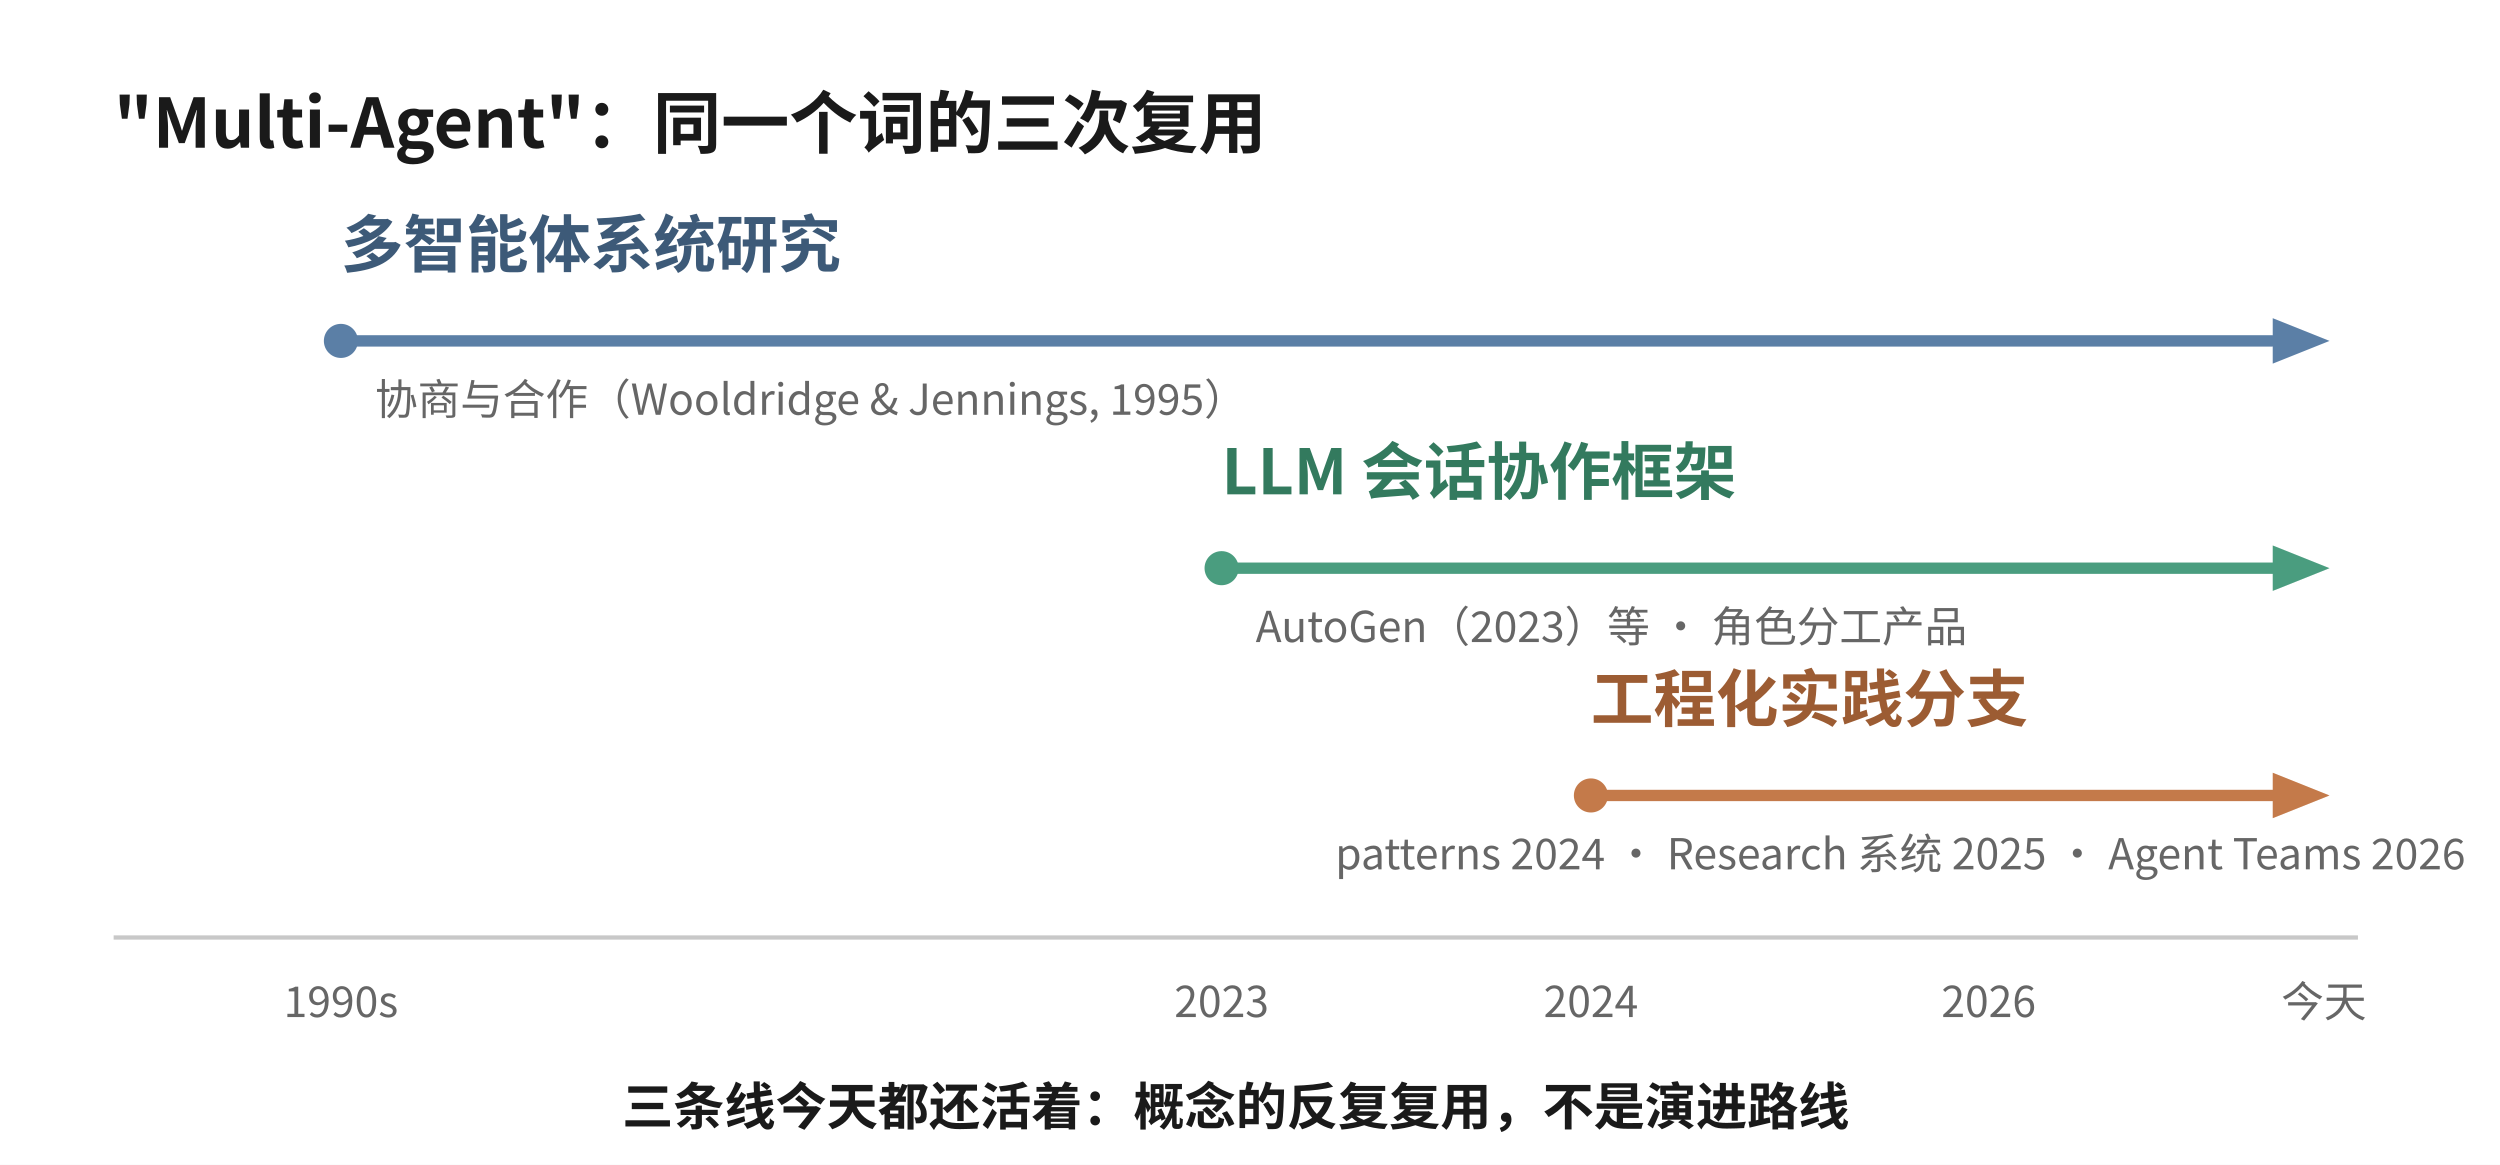
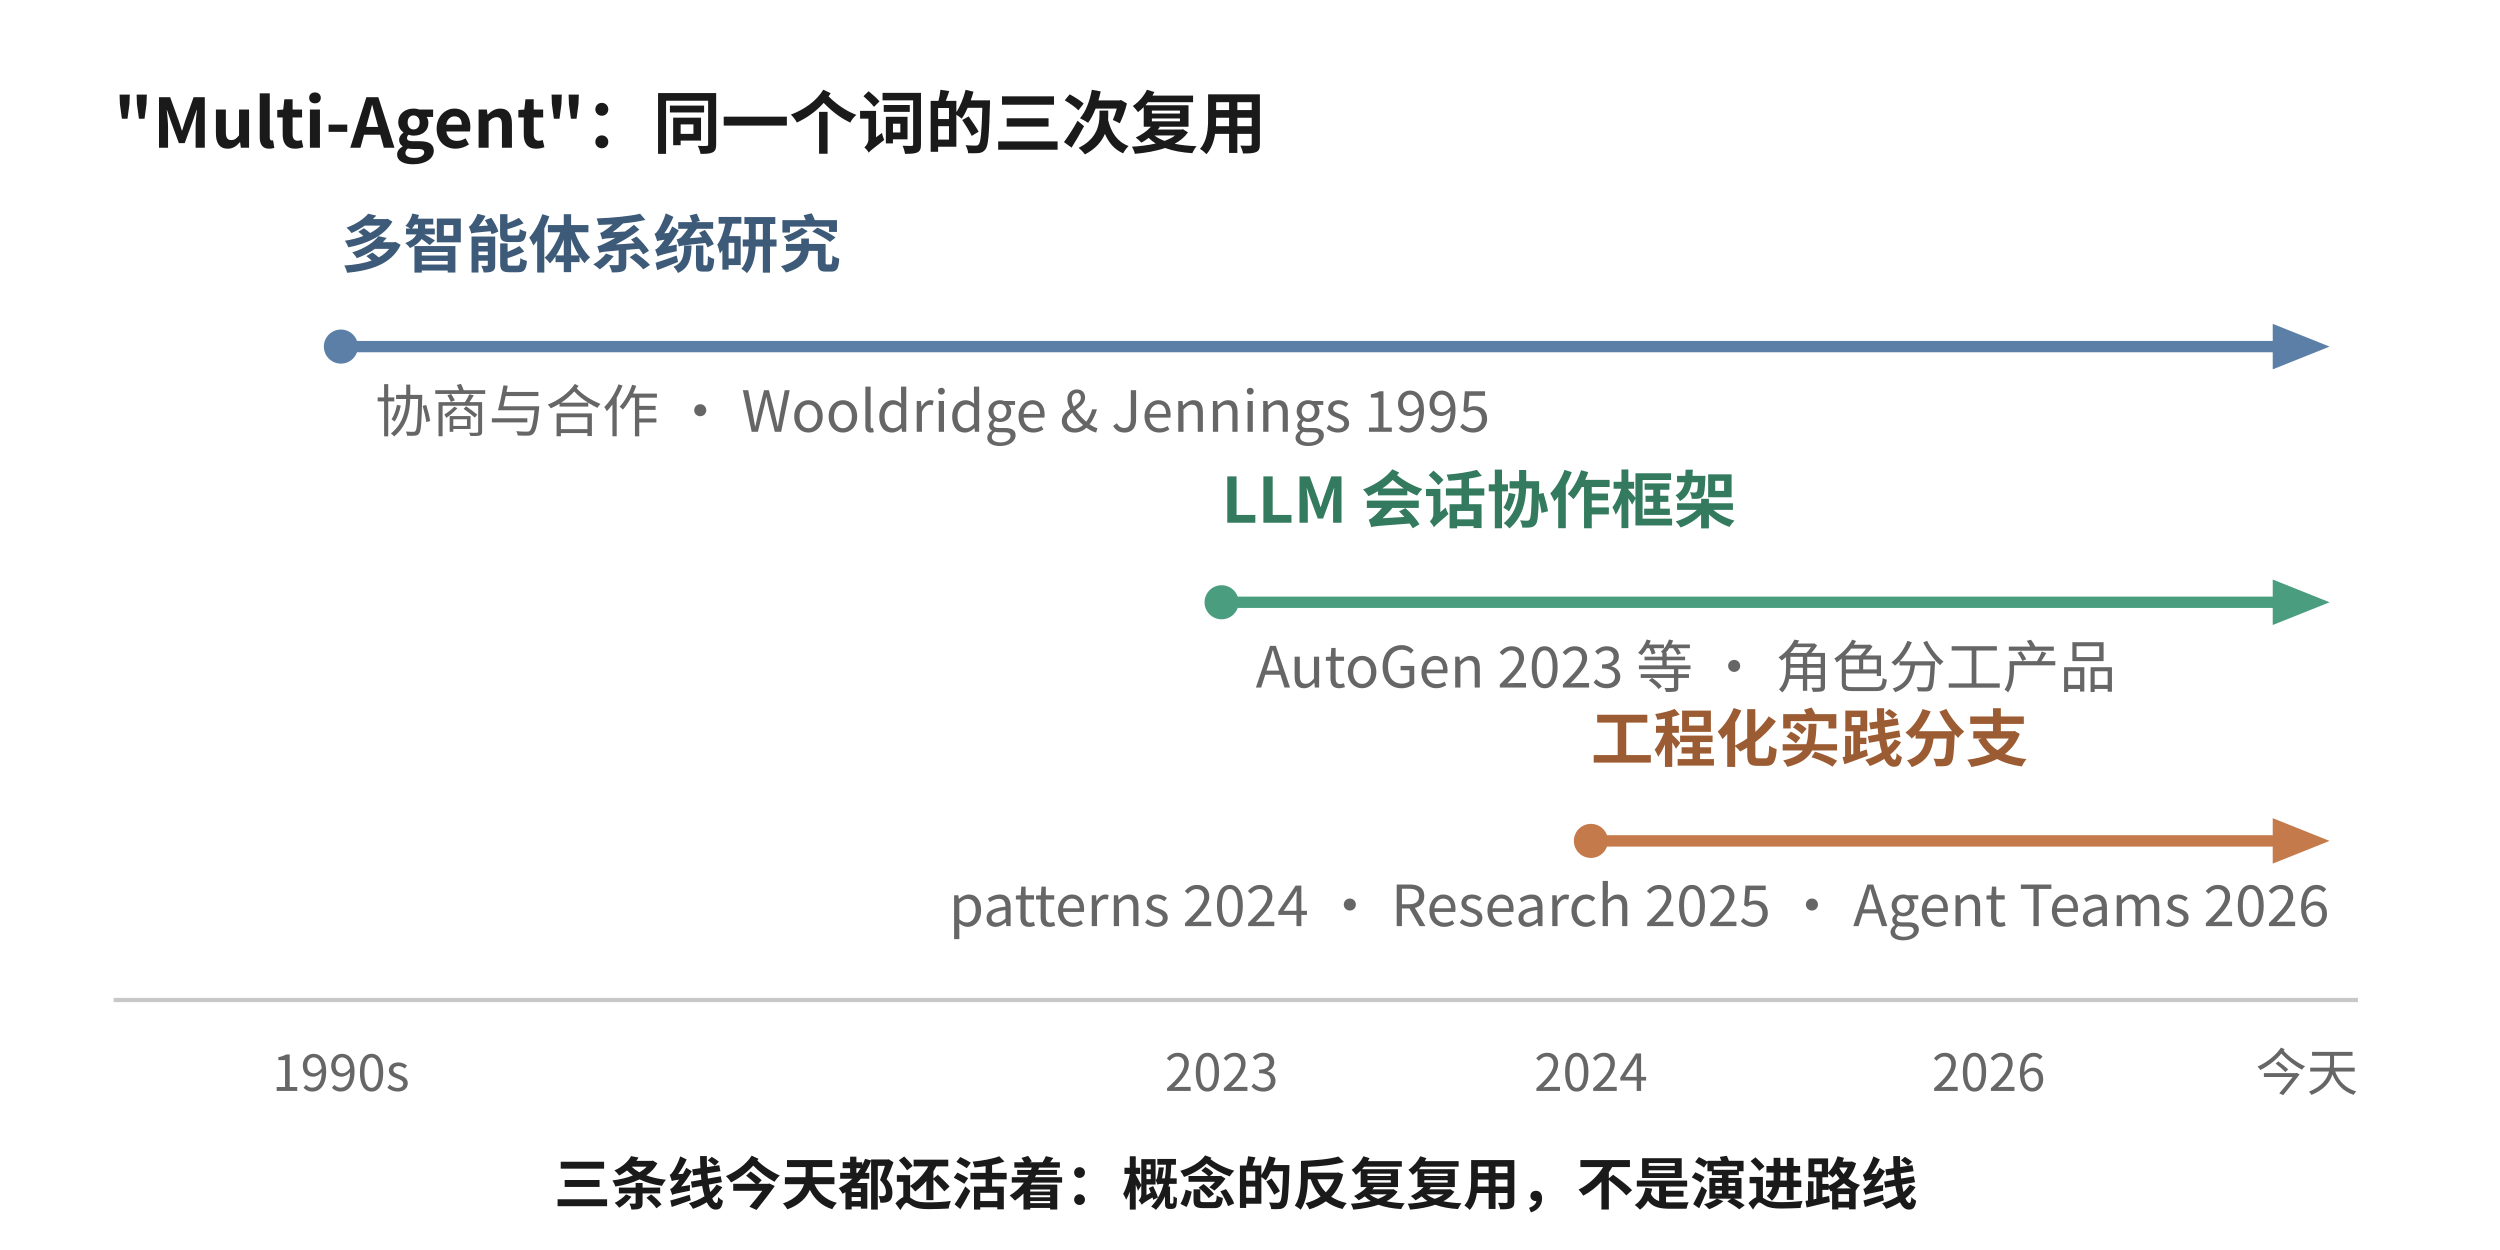
- <svg xmlns="http://www.w3.org/2000/svg" width="880" height="410" viewBox="0 0 880 410" font-family="PingFang SC, Noto Sans CJK SC, Helvetica Neue, sans-serif">
-   <rect width="880" height="410" fill="#ffffff" />
+ <svg xmlns="http://www.w3.org/2000/svg" width="880" height="440" viewBox="0 0 880 440" font-family="PingFang SC, Noto Sans CJK SC, Helvetica Neue, sans-serif">
+   <rect width="880" height="440" fill="#ffffff" />
  <text x="40" y="52" font-size="24" font-weight="600" fill="#1a1a1a">"Multi-Agent"：同一个词的三次复用</text>
-   <line x1="40" y1="330" x2="830" y2="330" stroke="#c8c8c8" stroke-width="1.5" />
-   <text x="120" y="358" font-size="15" fill="#666666" text-anchor="middle">1990s</text>
-   <text x="430" y="358" font-size="15" fill="#666666" text-anchor="middle">2023</text>
-   <text x="560" y="358" font-size="15" fill="#666666" text-anchor="middle">2024</text>
-   <text x="700" y="358" font-size="15" fill="#666666" text-anchor="middle">2026</text>
-   <text x="818" y="358" font-size="15" fill="#666666" text-anchor="middle">今天</text>
-   <circle cx="120" cy="120" r="6" fill="#5b7fa6" />
-   <line x1="120" y1="120" x2="800" y2="120" stroke="#5b7fa6" stroke-width="4" stroke-linecap="round" />
-   <polygon points="800,112 820,120 800,128" fill="#5b7fa6" />
+   <line x1="40" y1="352" x2="830" y2="352" stroke="#c8c8c8" stroke-width="1.5" />
+   <text x="120" y="384" font-size="18" fill="#666666" text-anchor="middle">1990s</text>
+   <text x="430" y="384" font-size="18" fill="#666666" text-anchor="middle">2023</text>
+   <text x="560" y="384" font-size="18" fill="#666666" text-anchor="middle">2024</text>
+   <text x="700" y="384" font-size="18" fill="#666666" text-anchor="middle">2026</text>
+   <text x="812" y="384" font-size="18" fill="#666666" text-anchor="middle">今天</text>
+   <circle cx="120" cy="122" r="6" fill="#5b7fa6" />
+   <line x1="120" y1="122" x2="800" y2="122" stroke="#5b7fa6" stroke-width="4" stroke-linecap="round" />
+   <polygon points="800,114 820,122 800,130" fill="#5b7fa6" />
  <text x="120" y="94" font-size="22" font-weight="600" fill="#3d5a78">多智能体系统研究</text>
-   <text x="132" y="146" font-size="15" fill="#666666">协商与合作（Wooldridge &amp; Jennings, 1995）</text>
-   <circle cx="430" cy="200" r="6" fill="#4a9d7f" />
-   <line x1="430" y1="200" x2="800" y2="200" stroke="#4a9d7f" stroke-width="4" stroke-linecap="round" />
-   <polygon points="800,192 820,200 800,208" fill="#4a9d7f" />
-   <text x="430" y="174" font-size="22" font-weight="600" fill="#337a5e">LLM 会话协作框架</text>
-   <text x="442" y="226" font-size="15" fill="#666666">AutoGen（2023）等 · 角色分工产品</text>
-   <circle cx="560" cy="280" r="6" fill="#c47a4a" />
-   <line x1="560" y1="280" x2="800" y2="280" stroke="#c47a4a" stroke-width="4" stroke-linecap="round" />
-   <polygon points="800,272 820,280 800,288" fill="#c47a4a" />
-   <text x="560" y="254" font-size="22" font-weight="600" fill="#9c5c33">工程化实践分支</text>
-   <text x="470" y="306" font-size="15" fill="#666666">patterns 2024 · Research 系统 2025 · Agent Teams 2026</text>
-   <text x="435" y="396" font-size="18" font-weight="600" fill="#1a1a1a" text-anchor="middle">三条线今天都还活着：概念的反复复用，不是演进路线</text>
+   <text x="132" y="152" font-size="20" fill="#666666">协商与合作 · Wooldridge &amp; Jennings 1995</text>
+   <circle cx="430" cy="212" r="6" fill="#4a9d7f" />
+   <line x1="430" y1="212" x2="800" y2="212" stroke="#4a9d7f" stroke-width="4" stroke-linecap="round" />
+   <polygon points="800,204 820,212 800,220" fill="#4a9d7f" />
+   <text x="430" y="184" font-size="22" font-weight="600" fill="#337a5e">LLM 会话协作框架</text>
+   <text x="442" y="242" font-size="20" fill="#666666">AutoGen 2023 等 · 角色分工产品</text>
+   <circle cx="560" cy="296" r="6" fill="#c47a4a" />
+   <line x1="560" y1="296" x2="800" y2="296" stroke="#c47a4a" stroke-width="4" stroke-linecap="round" />
+   <polygon points="800,288 820,296 800,304" fill="#c47a4a" />
+   <text x="560" y="268" font-size="22" font-weight="600" fill="#9c5c33">工程化实践分支</text>
+   <text x="820" y="326" font-size="20" fill="#666666" text-anchor="end">patterns 2024 · Research 2025 · Agent Teams 2026</text>
+   <text x="435" y="424" font-size="20" font-weight="600" fill="#1a1a1a" text-anchor="middle">三条线今天都还活着：概念的反复复用，不是演进路线</text>
</svg>
